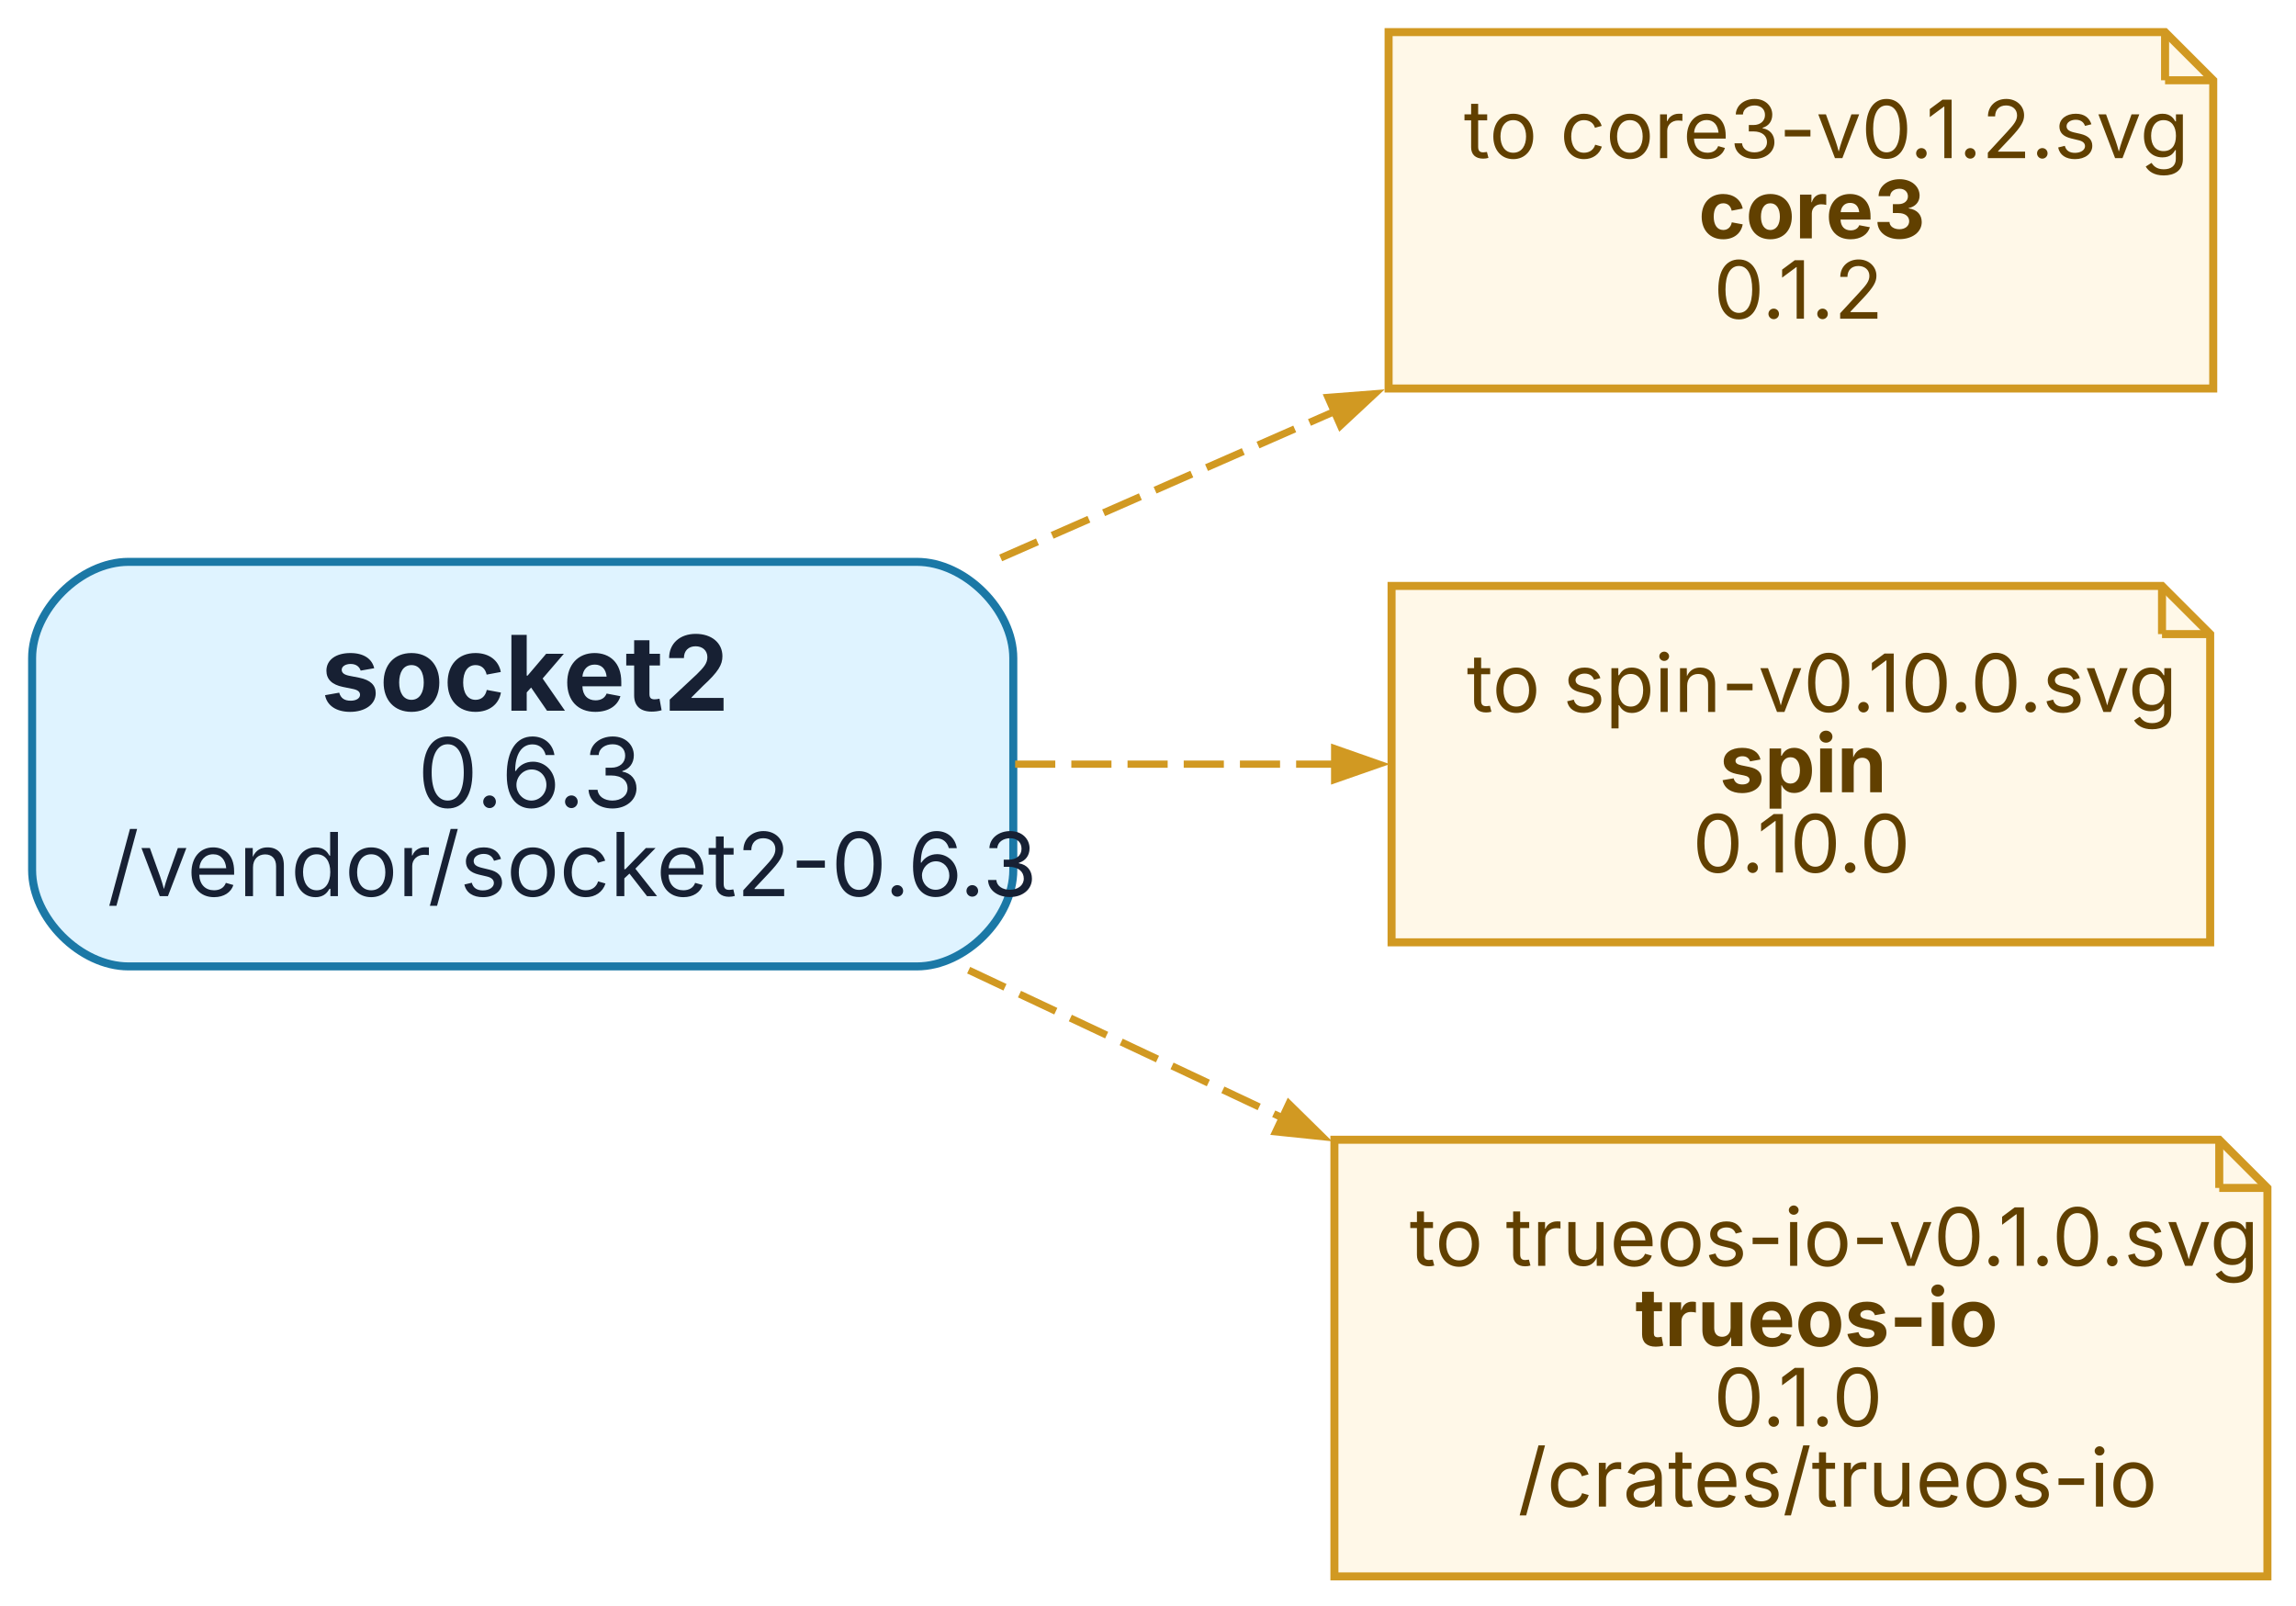
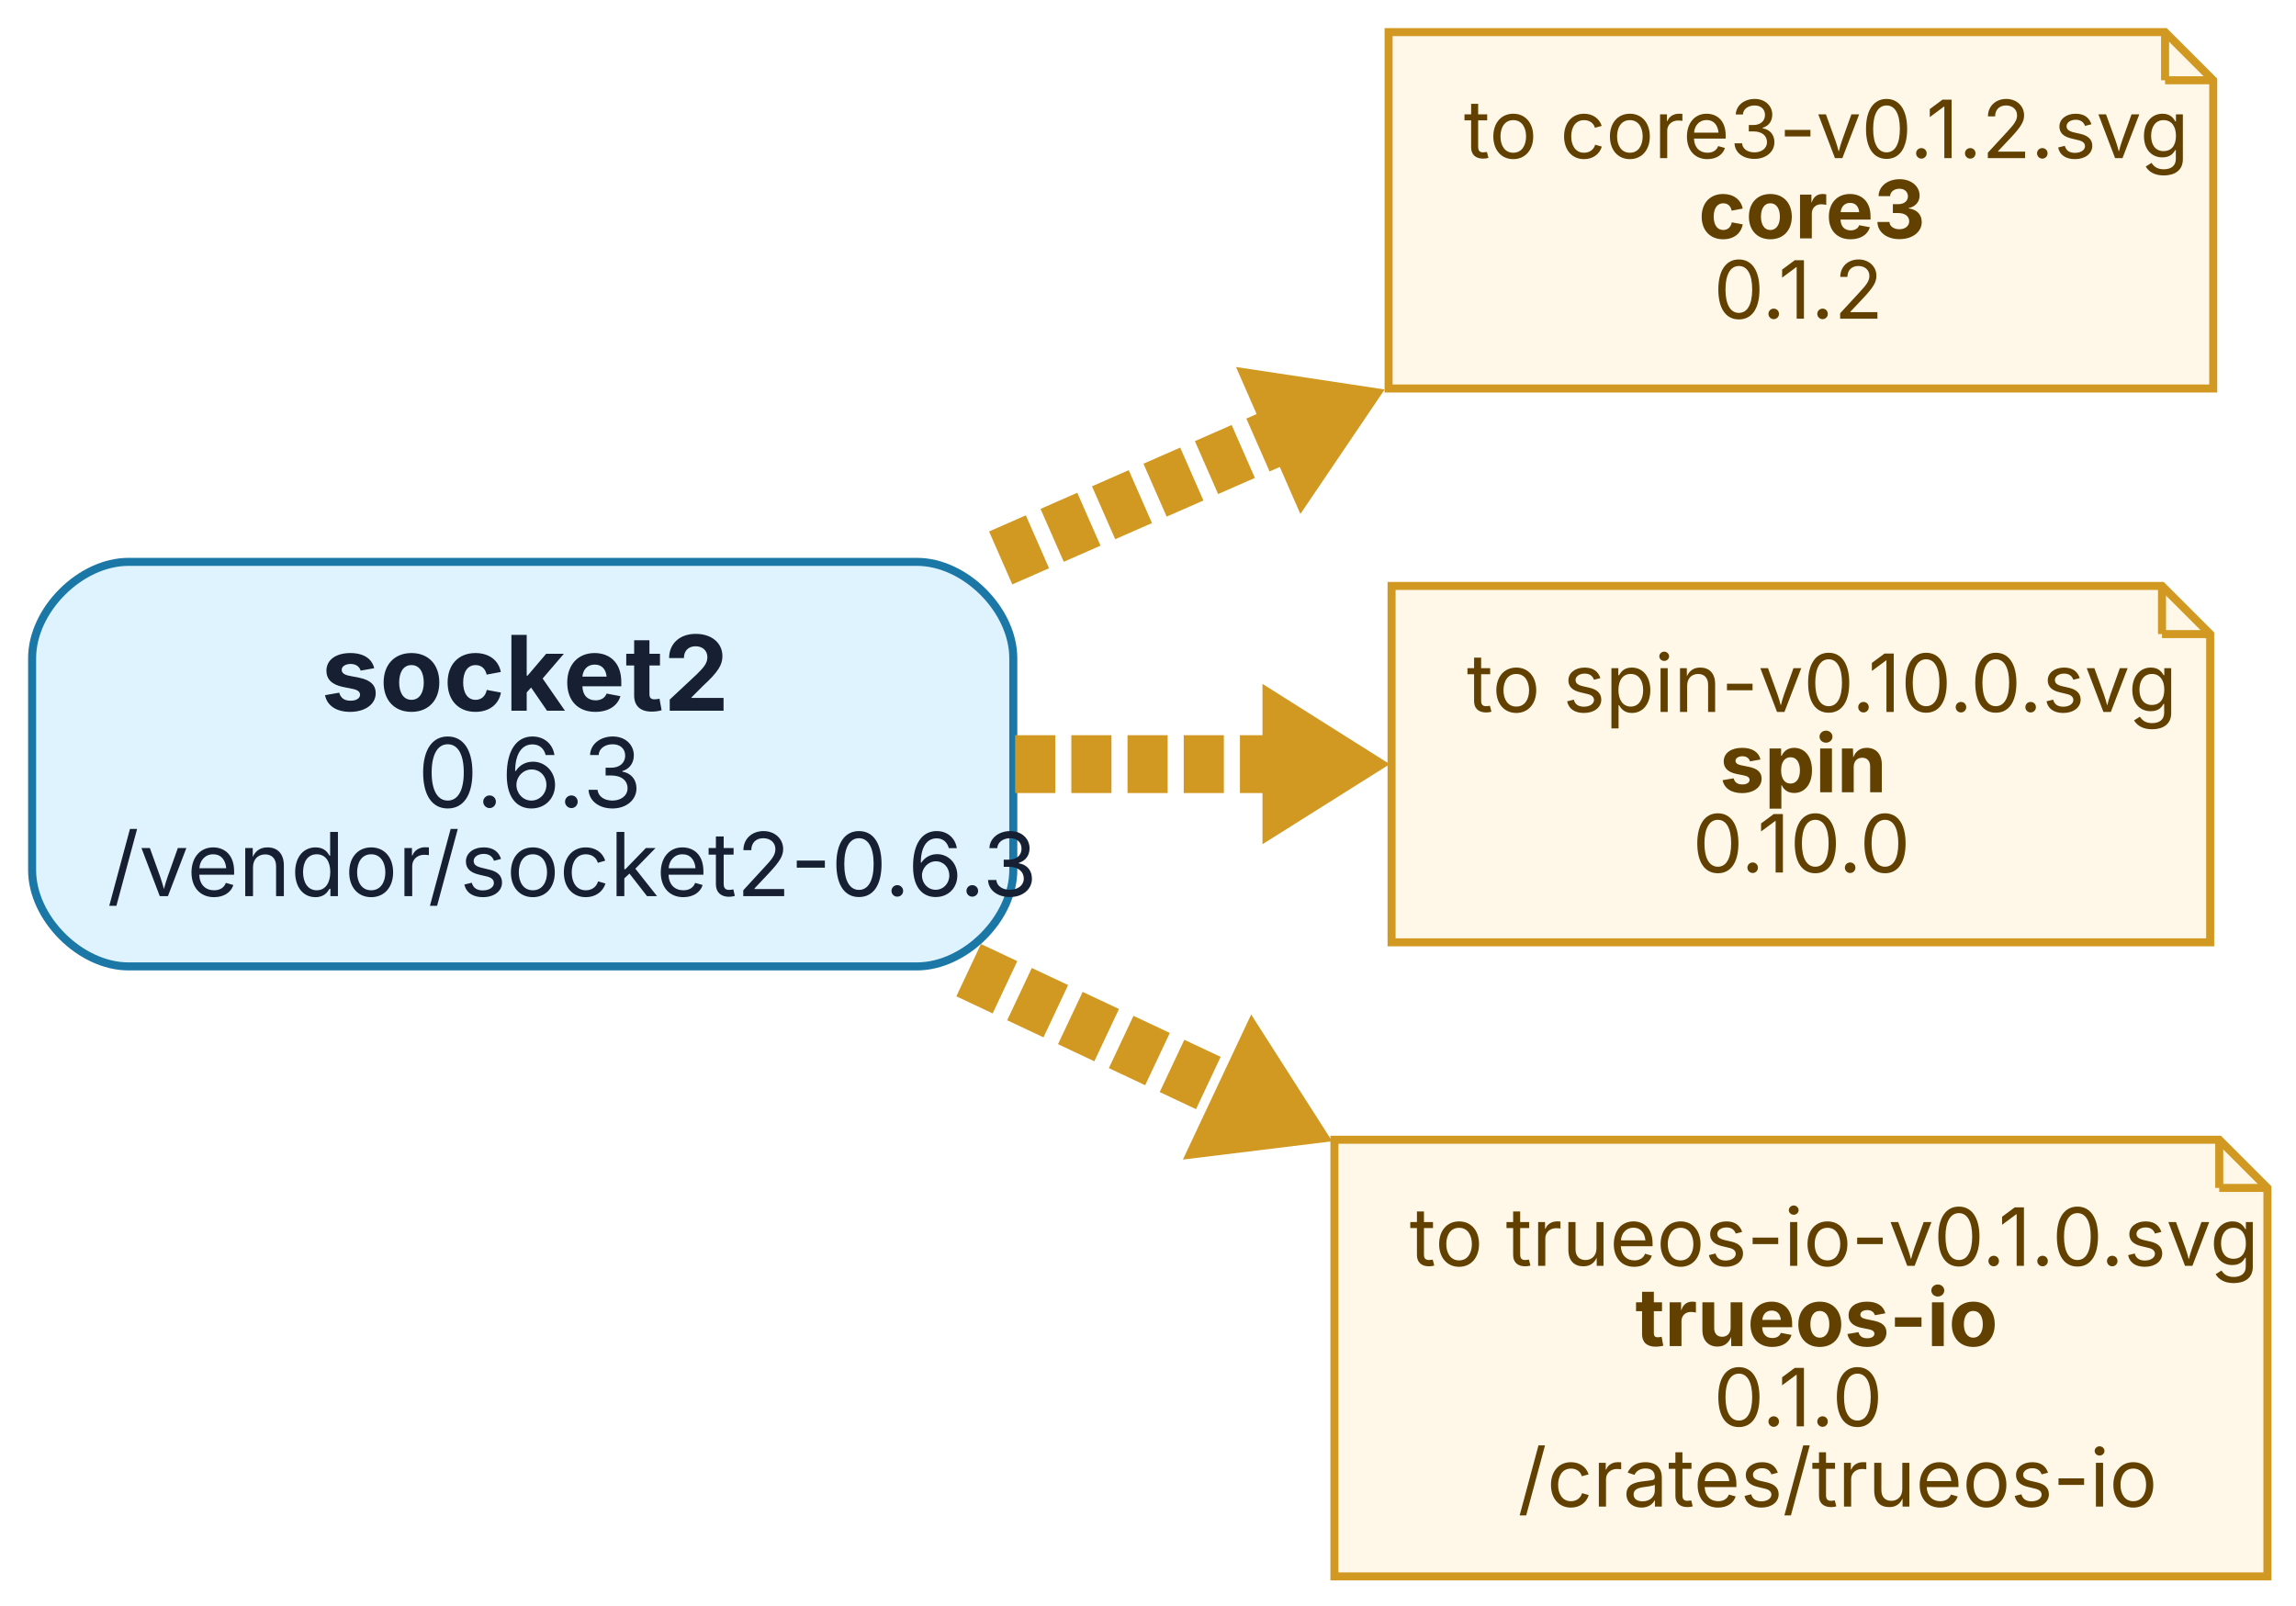
<svg xmlns="http://www.w3.org/2000/svg" width="286pt" height="200pt" viewBox="0.00 0.00 286.00 200.00">
  <g id="graph0" class="graph" transform="scale(1 1) rotate(0) translate(4 196.4)">
    <polygon fill="white" stroke="none" points="-4,4 -4,-196.4 282.44,-196.4 282.44,4 -4,4" />
    <g id="node1" class="node">
      <path fill="#dff3ff" stroke="#1b78a6" d="M110.22,-126.4C110.22,-126.4 12,-126.4 12,-126.4 6,-126.4 0,-120.4 0,-114.4 0,-114.4 0,-88 0,-88 0,-82 6,-76 12,-76 12,-76 110.22,-76 110.22,-76 116.22,-76 122.22,-82 122.22,-88 122.22,-88 122.22,-114.4 122.22,-114.4 122.22,-120.4 116.22,-126.4 110.22,-126.4" />
      <text xml:space="preserve" text-anchor="start" x="35.99" y="-107.85" font-family="Inter,Arial" font-weight="bold" font-size="13.00" fill="#172033">socket2</text>
      <text xml:space="preserve" text-anchor="start" x="47.99" y="-95.8" font-family="Inter,Arial" font-size="12.00" fill="#172033">0.6.3</text>
      <text xml:space="preserve" text-anchor="start" x="9.36" y="-84.75" font-family="Inter,Arial" font-size="11.00" fill="#172033">/vendor/socket2-0.6.3</text>
    </g>
    <g id="node2" class="node">
      <polygon fill="#fff8e8" stroke="#d19922" points="265.69,-192.4 168.97,-192.4 168.97,-148 271.69,-148 271.69,-186.4 265.69,-192.4" />
      <polyline fill="none" stroke="#d19922" points="265.69,-192.4 265.69,-186.4" />
      <polyline fill="none" stroke="#d19922" points="271.69,-186.4 265.69,-186.4" />
      <text xml:space="preserve" text-anchor="start" x="178.33" y="-176.7" font-family="Inter,Arial" font-size="10.00" fill="#614000">to core3-v0.1.2.svg</text>
      <text xml:space="preserve" text-anchor="start" x="207.58" y="-166.7" font-family="Inter,Arial" font-weight="bold" font-size="10.00" fill="#614000">core3</text>
      <text xml:space="preserve" text-anchor="start" x="209.45" y="-156.7" font-family="Inter,Arial" font-size="10.00" fill="#614000">0.1.2</text>
    </g>
    <g id="edge1" class="edge">
-       <path fill="none" stroke="#d19922" stroke-width="0.9" stroke-dasharray="5,2" d="M120.65,-126.89C134.28,-132.87 148.77,-139.23 162.33,-145.18" />
-       <polygon fill="#d19922" stroke="#d19922" stroke-width="0.9" points="161.43,-146.89 167.24,-147.34 162.98,-143.37 161.43,-146.89" />
+       <path fill="none" stroke="#d19922" stroke-width="7.2" stroke-dasharray="5,2" d="M120.65,-126.89C132.68,-132.17 145.39,-137.75 157.53,-143.08" />
+       <polygon fill="#d19922" stroke="#d19922" stroke-width="7.2" points="155.88,-146.14 162.3,-145.17 158.66,-139.79 155.88,-146.14" />
    </g>
    <g id="node3" class="node">
      <polygon fill="#fff8e8" stroke="#d19922" points="265.31,-123.4 169.34,-123.4 169.34,-79 271.31,-79 271.31,-117.4 265.31,-123.4" />
      <polyline fill="none" stroke="#d19922" points="265.31,-123.4 265.31,-117.4" />
      <polyline fill="none" stroke="#d19922" points="271.31,-117.4 265.31,-117.4" />
      <text xml:space="preserve" text-anchor="start" x="178.7" y="-107.7" font-family="Inter,Arial" font-size="10.00" fill="#614000">to spin-v0.10.0.svg</text>
      <text xml:space="preserve" text-anchor="start" x="210.2" y="-97.7" font-family="Inter,Arial" font-weight="bold" font-size="10.00" fill="#614000">spin</text>
      <text xml:space="preserve" text-anchor="start" x="206.83" y="-87.7" font-family="Inter,Arial" font-size="10.00" fill="#614000">0.10.0</text>
    </g>
    <g id="edge2" class="edge">
-       <path fill="none" stroke="#d19922" stroke-width="0.9" stroke-dasharray="5,2" d="M122.45,-101.2C135.57,-101.2 149.42,-101.2 162.41,-101.2" />
-       <polygon fill="#d19922" stroke="#d19922" stroke-width="0.9" points="162.25,-103.13 167.75,-101.2 162.25,-99.28 162.25,-103.13" />
+       <path fill="none" stroke="#d19922" stroke-width="7.2" stroke-dasharray="5,2" d="M122.45,-101.2C133.77,-101.2 145.62,-101.2 157,-101.2" />
+       <polygon fill="#d19922" stroke="#d19922" stroke-width="7.2" points="156.86,-104.67 162.36,-101.2 156.86,-97.74 156.86,-104.67" />
    </g>
    <g id="node4" class="node">
      <polygon fill="#fff8e8" stroke="#d19922" points="272.44,-54.4 162.22,-54.4 162.22,0 278.44,0 278.44,-48.4 272.44,-54.4" />
      <polyline fill="none" stroke="#d19922" points="272.44,-54.4 272.44,-48.4" />
      <polyline fill="none" stroke="#d19922" points="278.44,-48.4 272.44,-48.4" />
      <text xml:space="preserve" text-anchor="start" x="171.58" y="-38.7" font-family="Inter,Arial" font-size="10.00" fill="#614000">to trueos-io-v0.1.0.svg</text>
      <text xml:space="preserve" text-anchor="start" x="199.7" y="-28.7" font-family="Inter,Arial" font-weight="bold" font-size="10.00" fill="#614000">trueos-io</text>
      <text xml:space="preserve" text-anchor="start" x="209.45" y="-18.7" font-family="Inter,Arial" font-size="10.00" fill="#614000">0.1.0</text>
      <text xml:space="preserve" text-anchor="start" x="185.08" y="-8.7" font-family="Inter,Arial" font-size="10.00" fill="#614000">/crates/trueos-io</text>
    </g>
    <g id="edge3" class="edge">
-       <path fill="none" stroke="#d19922" stroke-width="0.9" stroke-dasharray="5,2" d="M116.66,-75.53C129.35,-69.55 142.96,-63.14 156,-57.01" />
-       <polygon fill="#d19922" stroke="#d19922" stroke-width="0.9" points="156.55,-58.88 160.71,-54.79 154.91,-55.39 156.55,-58.88" />
+       <path fill="none" stroke="#d19922" stroke-width="7.2" stroke-dasharray="5,2" d="M116.66,-75.53C127.75,-70.31 139.54,-64.75 151.04,-59.34" />
+       <polygon fill="#d19922" stroke="#d19922" stroke-width="7.2" points="152.33,-62.57 155.83,-57.09 149.38,-56.3 152.33,-62.57" />
    </g>
  </g>
</svg>
